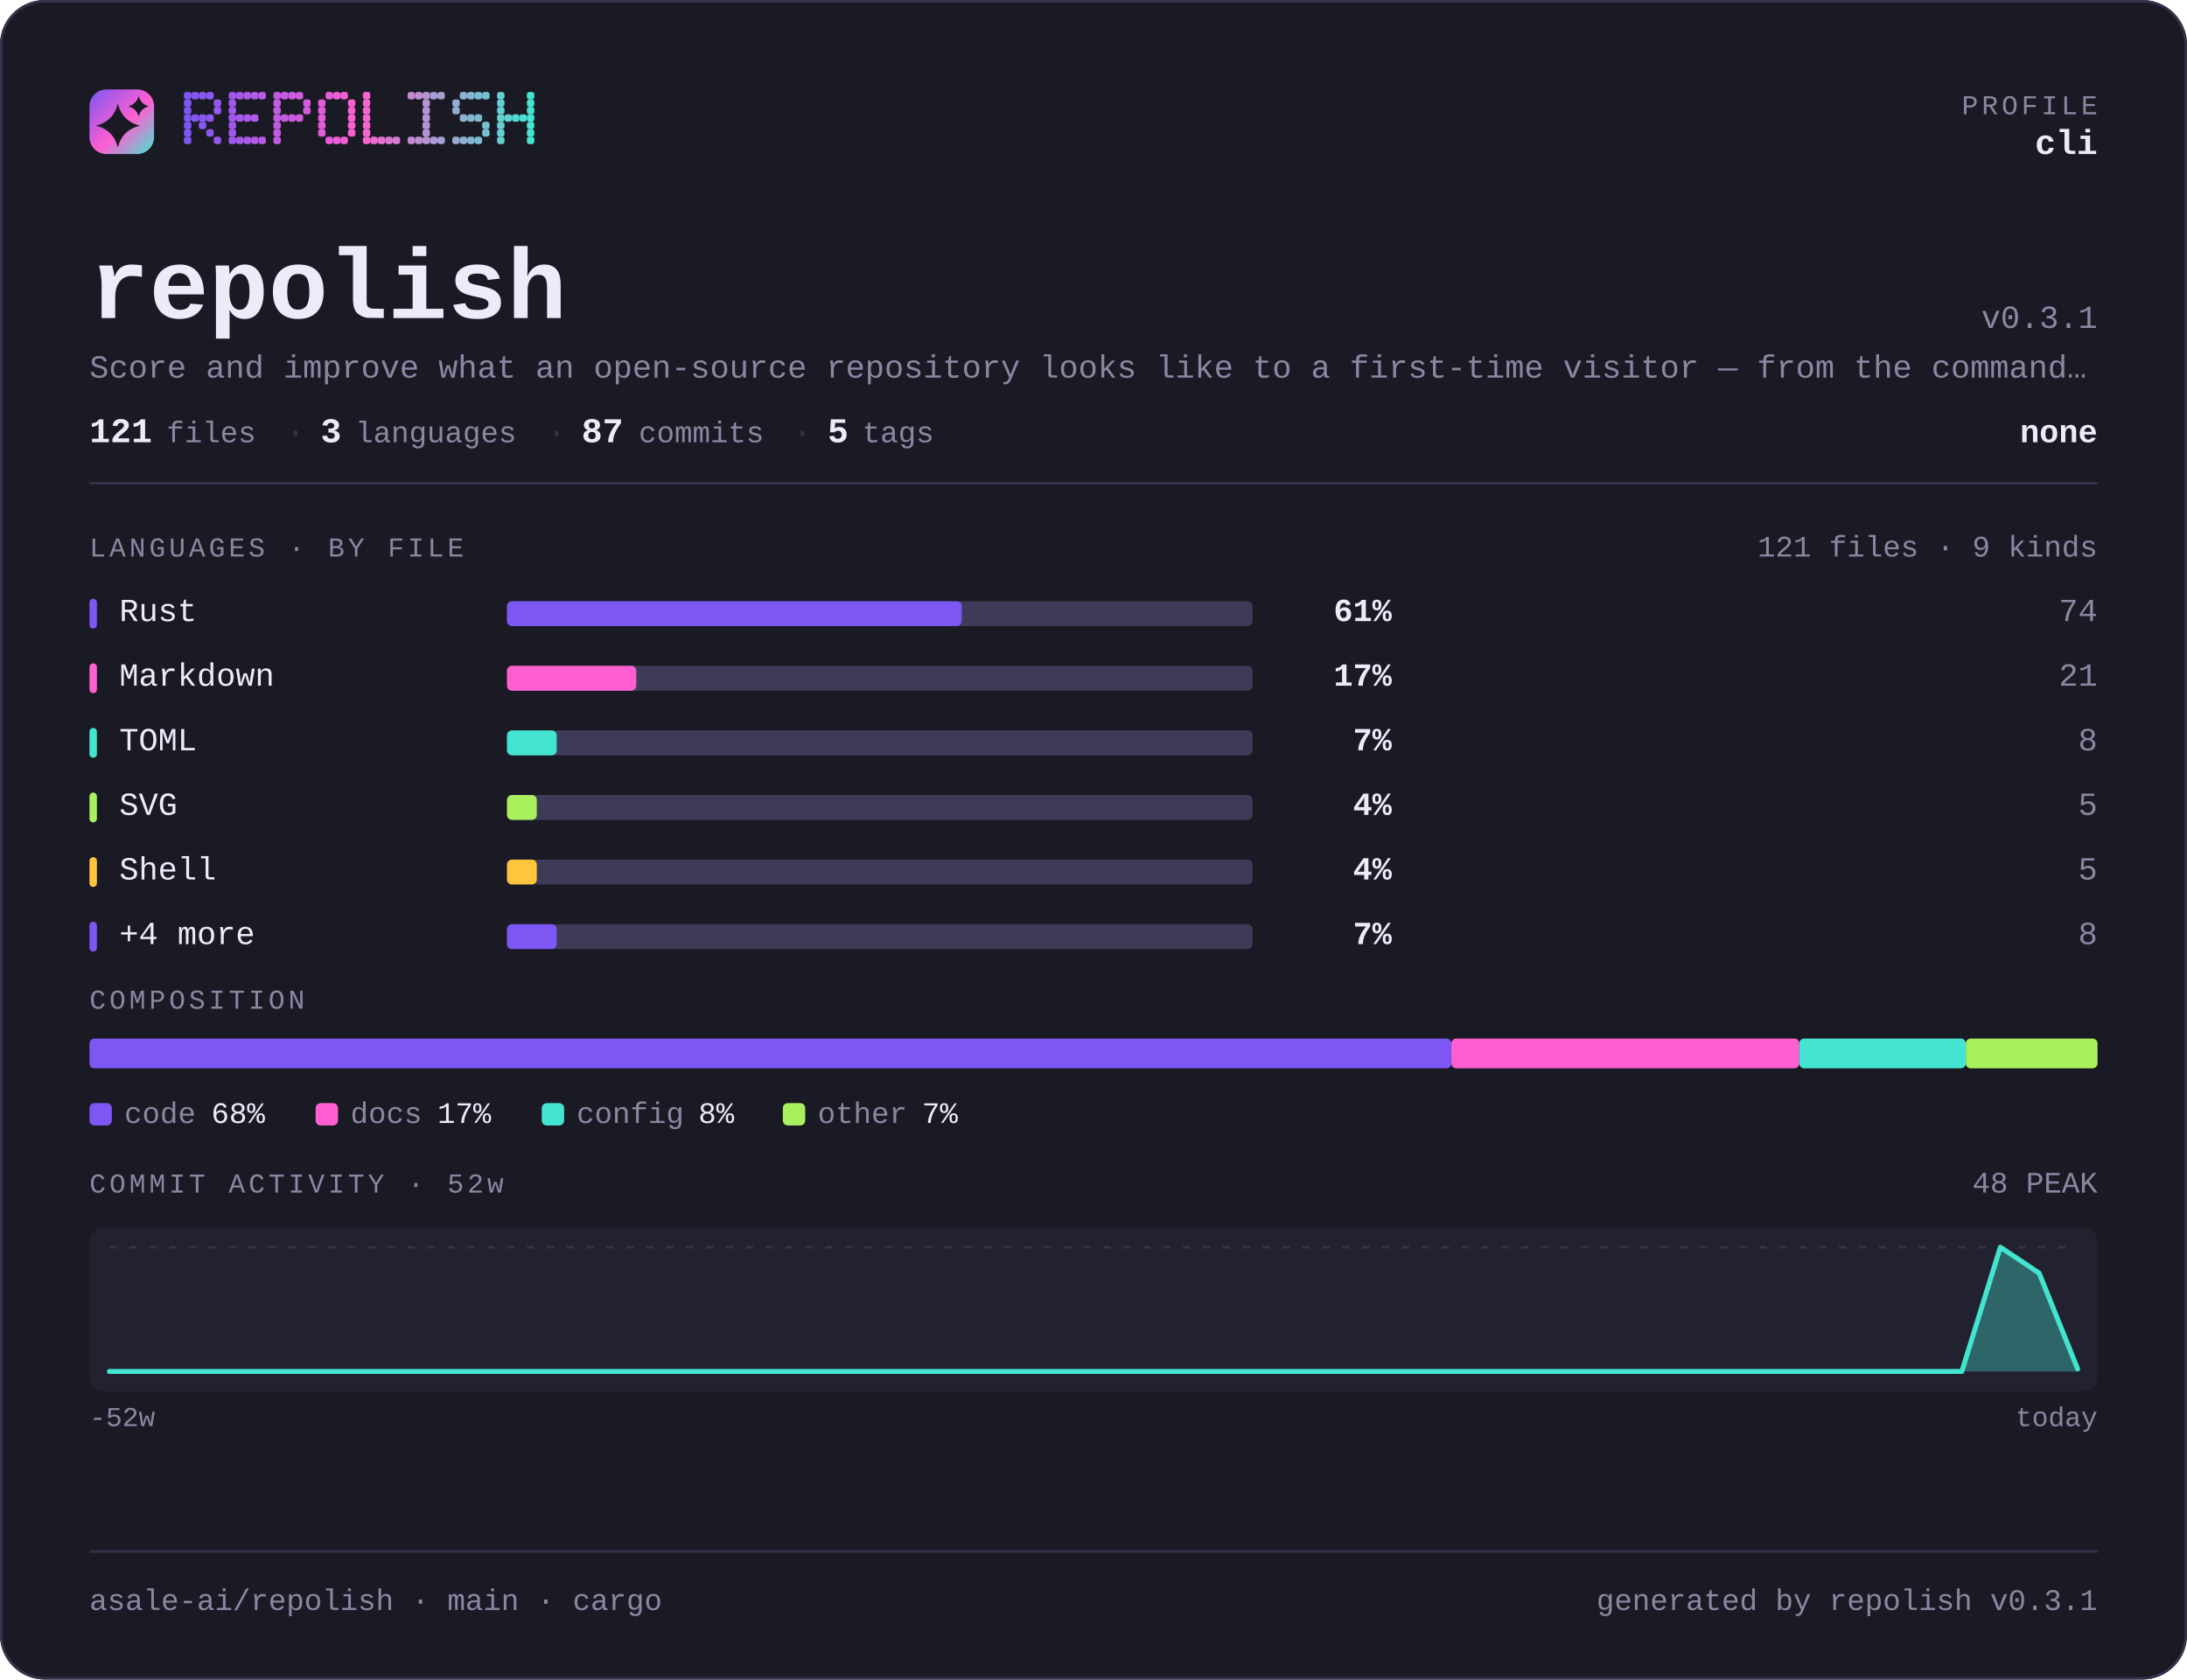
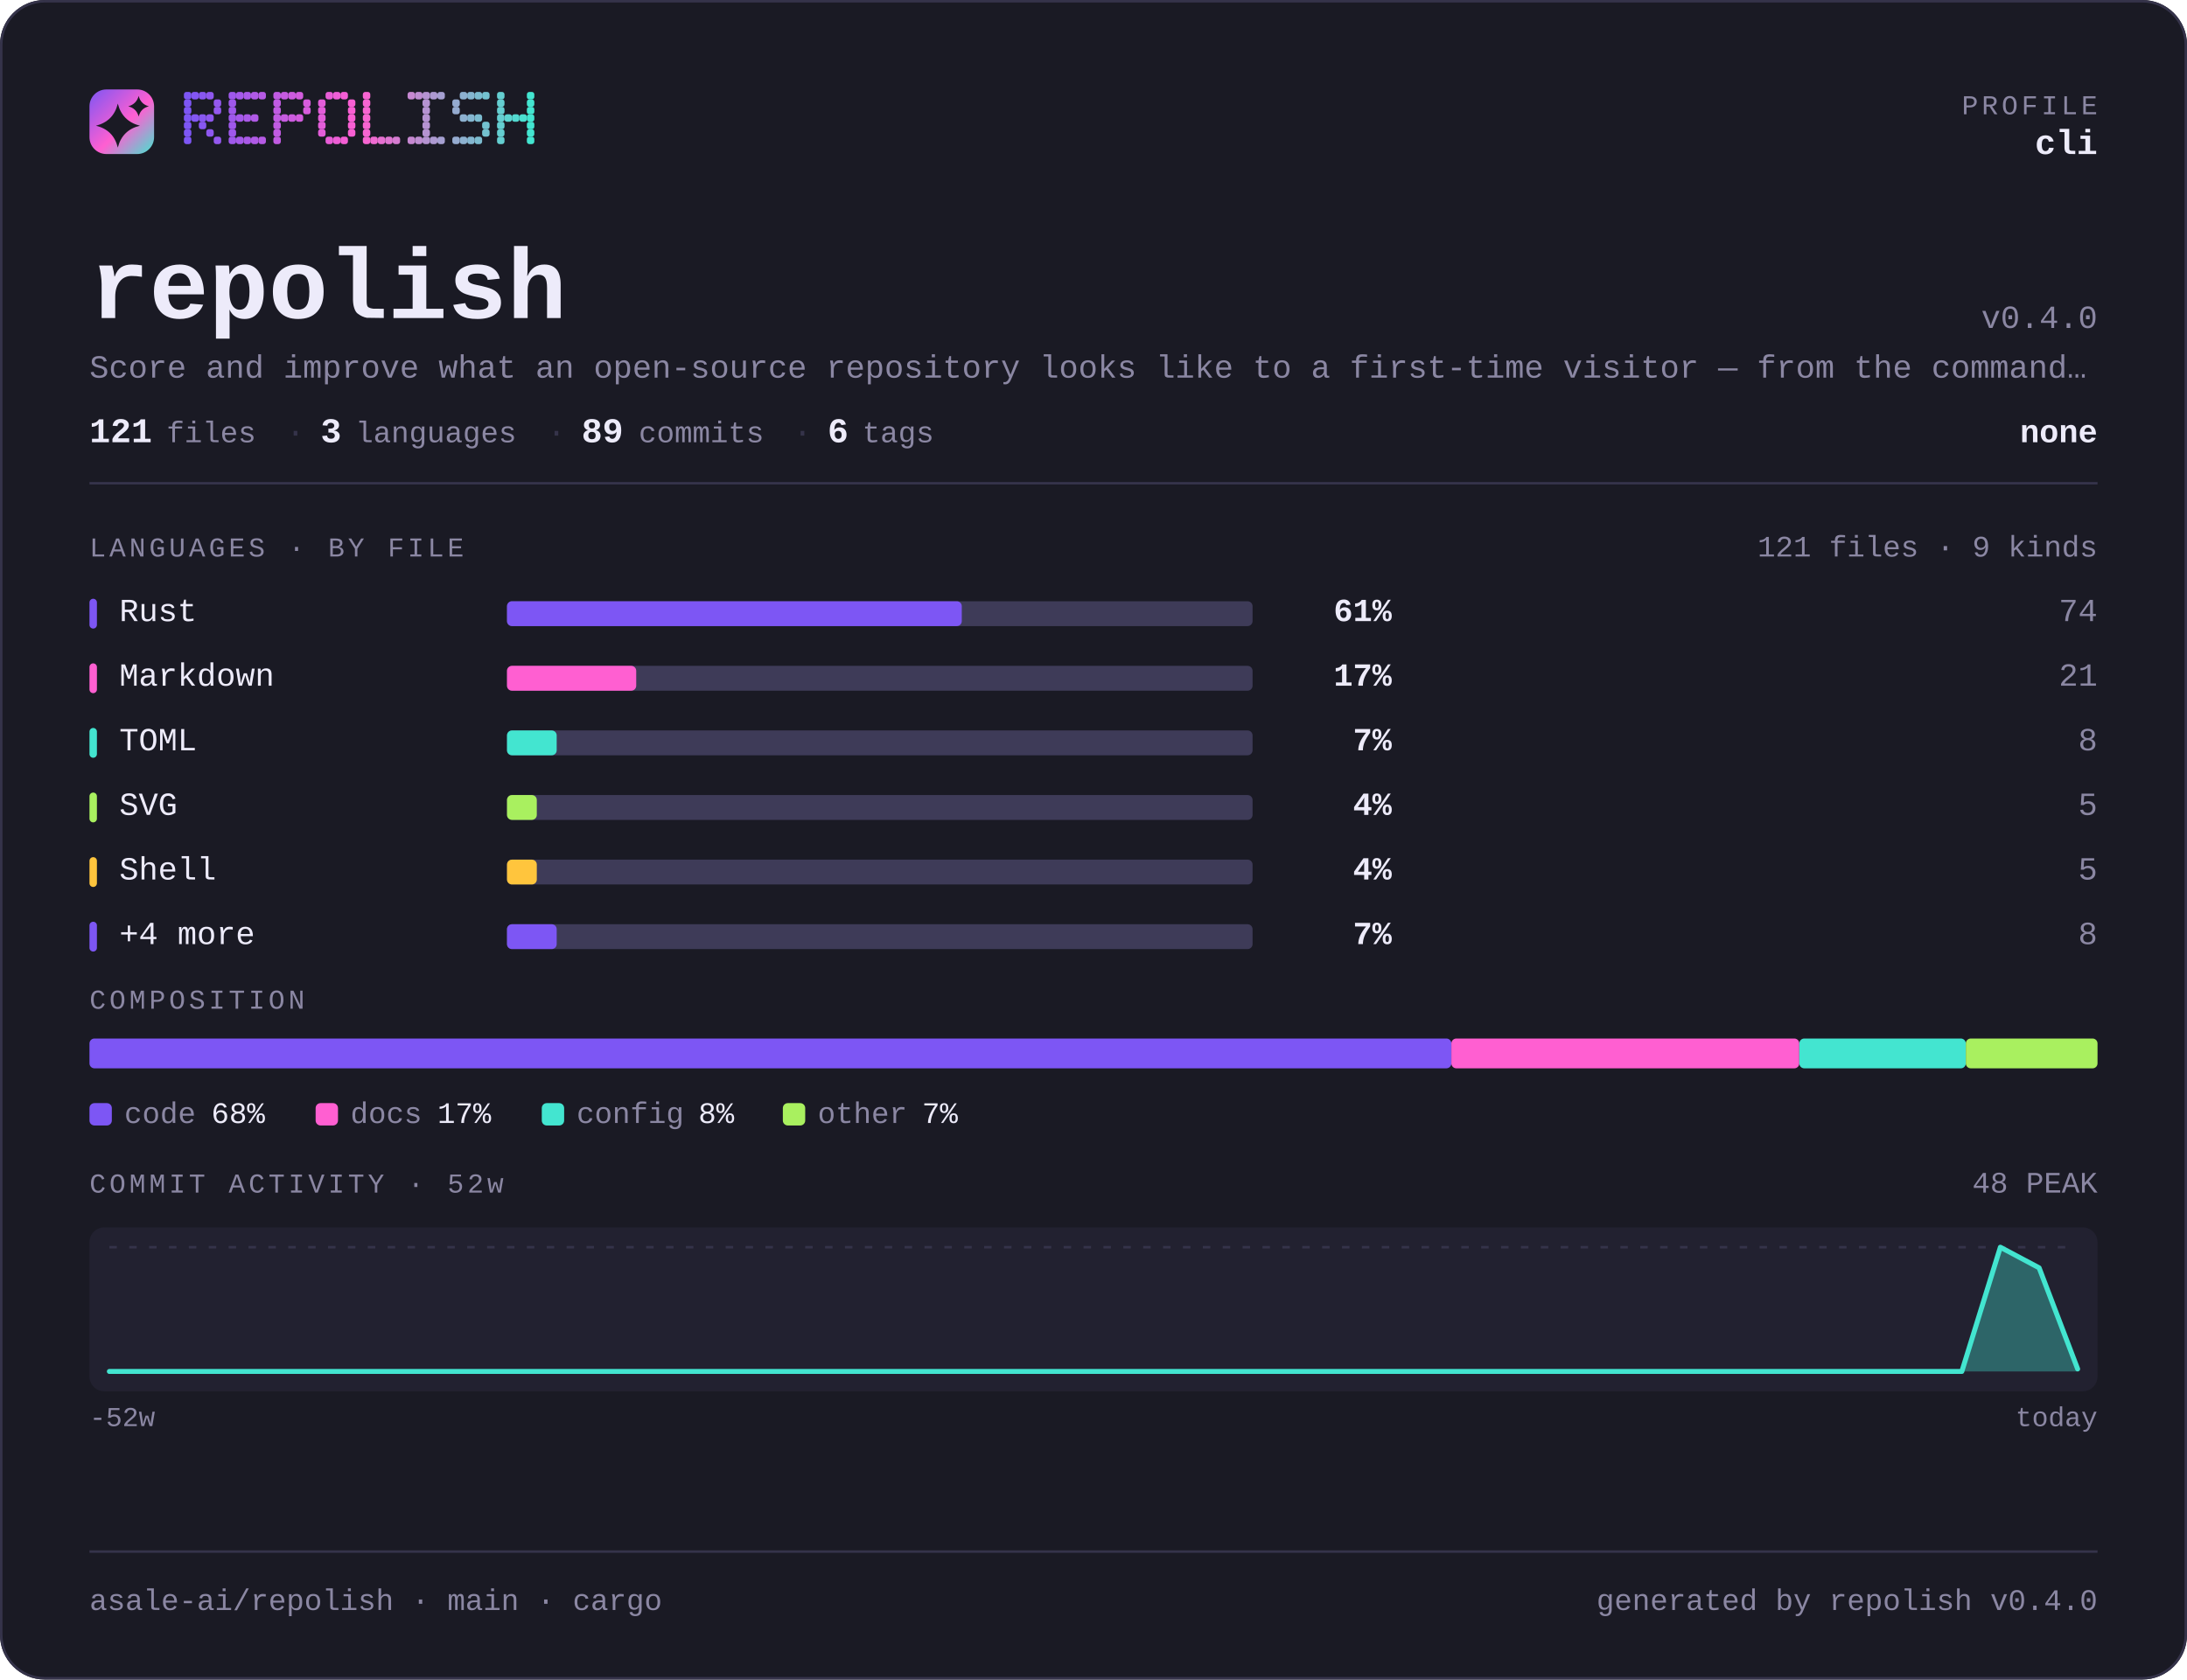
<svg xmlns="http://www.w3.org/2000/svg" width="880" height="676" viewBox="0 0 880 676" lang="en" role="img" aria-label="asale-ai/repolish — repository overview">
  <defs>
    <linearGradient id="brand" x1="0" y1="0" x2="1" y2="1">
      <stop offset="0" stop-color="#7d56f4" />
      <stop offset="0.55" stop-color="#ff5fd1" />
      <stop offset="1" stop-color="#43e5d0" />
    </linearGradient>
  </defs>
  <style>
    .t { font-family: ui-monospace, SFMono-Regular, "SF Mono", Menlo, Consolas, "Liberation Mono", "Noto Sans Mono CJK SC", "Noto Sans Mono CJK JP", "Microsoft YaHei", "Hiragino Sans", "Yu Gothic", monospace; }
  </style>
  <rect x="0" y="0" width="880" height="676" rx="18.0" fill="#1a1a24" />
  <rect x="0.5" y="0.5" width="879" height="675" rx="17.5" fill="none" stroke="#35334a" />
  <rect x="36" y="36" width="26" height="26" rx="6.8" fill="url(#brand)" />
  <path d="M47.4 41.7Q49.2 48.8 56.3 50.6Q49.2 52.3 47.4 59.4Q45.7 52.3 38.6 50.6Q45.7 48.8 47.4 41.7Z" fill="#1a1a24" />
  <path d="M55.8 38.6Q56.6 41.9 59.9 42.8Q56.6 43.6 55.8 46.9Q54.9 43.6 51.6 42.8Q54.9 41.9 55.8 38.6Z" fill="#1a1a24" />
  <g fill="#7d56f4">
    <rect x="74" y="37" width="3" height="3" rx="1" />
    <rect x="74" y="40" width="3" height="3" rx="1" />
    <rect x="74" y="43" width="3" height="3" rx="1" />
    <rect x="74" y="46" width="3" height="3" rx="1" />
    <rect x="74" y="49" width="3" height="3" rx="1" />
    <rect x="74" y="52" width="3" height="3" rx="1" />
    <rect x="74" y="55" width="3" height="3" rx="1" />
  </g>
  <g fill="#8356f2">
    <rect x="77" y="37" width="3" height="3" rx="1" />
    <rect x="77" y="46" width="3" height="3" rx="1" />
  </g>
  <g fill="#8857f1">
    <rect x="80" y="37" width="3" height="3" rx="1" />
    <rect x="80" y="46" width="3" height="3" rx="1" />
    <rect x="80" y="49" width="3" height="3" rx="1" />
  </g>
  <g fill="#8e57ef">
    <rect x="83" y="37" width="3" height="3" rx="1" />
    <rect x="83" y="46" width="3" height="3" rx="1" />
    <rect x="83" y="52" width="3" height="3" rx="1" />
  </g>
  <g fill="#9458ee">
    <rect x="86" y="40" width="3" height="3" rx="1" />
    <rect x="86" y="43" width="3" height="3" rx="1" />
    <rect x="86" y="55" width="3" height="3" rx="1" />
  </g>
  <g fill="#9f58eb">
    <rect x="92" y="37" width="3" height="3" rx="1" />
    <rect x="92" y="40" width="3" height="3" rx="1" />
    <rect x="92" y="43" width="3" height="3" rx="1" />
    <rect x="92" y="46" width="3" height="3" rx="1" />
    <rect x="92" y="49" width="3" height="3" rx="1" />
    <rect x="92" y="52" width="3" height="3" rx="1" />
    <rect x="92" y="55" width="3" height="3" rx="1" />
  </g>
  <g fill="#a559e9">
    <rect x="95" y="37" width="3" height="3" rx="1" />
    <rect x="95" y="46" width="3" height="3" rx="1" />
    <rect x="95" y="55" width="3" height="3" rx="1" />
  </g>
  <g fill="#aa59e8">
    <rect x="98" y="37" width="3" height="3" rx="1" />
    <rect x="98" y="46" width="3" height="3" rx="1" />
    <rect x="98" y="55" width="3" height="3" rx="1" />
  </g>
  <g fill="#b05ae6">
    <rect x="101" y="37" width="3" height="3" rx="1" />
    <rect x="101" y="46" width="3" height="3" rx="1" />
    <rect x="101" y="55" width="3" height="3" rx="1" />
  </g>
  <g fill="#b65ae5">
    <rect x="104" y="37" width="3" height="3" rx="1" />
    <rect x="104" y="55" width="3" height="3" rx="1" />
  </g>
  <g fill="#c15be2">
    <rect x="110" y="37" width="3" height="3" rx="1" />
    <rect x="110" y="40" width="3" height="3" rx="1" />
    <rect x="110" y="43" width="3" height="3" rx="1" />
    <rect x="110" y="46" width="3" height="3" rx="1" />
    <rect x="110" y="49" width="3" height="3" rx="1" />
    <rect x="110" y="52" width="3" height="3" rx="1" />
    <rect x="110" y="55" width="3" height="3" rx="1" />
  </g>
  <g fill="#c65be0">
    <rect x="113" y="37" width="3" height="3" rx="1" />
    <rect x="113" y="46" width="3" height="3" rx="1" />
  </g>
  <g fill="#cc5bdf">
    <rect x="116" y="37" width="3" height="3" rx="1" />
    <rect x="116" y="46" width="3" height="3" rx="1" />
  </g>
  <g fill="#d25cdd">
    <rect x="119" y="37" width="3" height="3" rx="1" />
    <rect x="119" y="46" width="3" height="3" rx="1" />
  </g>
  <g fill="#d75cdc">
    <rect x="122" y="40" width="3" height="3" rx="1" />
    <rect x="122" y="43" width="3" height="3" rx="1" />
  </g>
  <g fill="#e35dd9">
    <rect x="128" y="40" width="3" height="3" rx="1" />
    <rect x="128" y="43" width="3" height="3" rx="1" />
    <rect x="128" y="46" width="3" height="3" rx="1" />
    <rect x="128" y="49" width="3" height="3" rx="1" />
    <rect x="128" y="52" width="3" height="3" rx="1" />
  </g>
  <g fill="#e85dd7">
    <rect x="131" y="37" width="3" height="3" rx="1" />
    <rect x="131" y="55" width="3" height="3" rx="1" />
  </g>
  <g fill="#ee5ed6">
    <rect x="134" y="37" width="3" height="3" rx="1" />
    <rect x="134" y="55" width="3" height="3" rx="1" />
  </g>
  <g fill="#f45ed4">
    <rect x="137" y="37" width="3" height="3" rx="1" />
    <rect x="137" y="55" width="3" height="3" rx="1" />
  </g>
  <g fill="#f95fd3">
    <rect x="140" y="40" width="3" height="3" rx="1" />
    <rect x="140" y="43" width="3" height="3" rx="1" />
    <rect x="140" y="46" width="3" height="3" rx="1" />
    <rect x="140" y="49" width="3" height="3" rx="1" />
    <rect x="140" y="52" width="3" height="3" rx="1" />
  </g>
  <g fill="#f765d1">
    <rect x="146" y="37" width="3" height="3" rx="1" />
    <rect x="146" y="40" width="3" height="3" rx="1" />
    <rect x="146" y="43" width="3" height="3" rx="1" />
    <rect x="146" y="46" width="3" height="3" rx="1" />
    <rect x="146" y="49" width="3" height="3" rx="1" />
    <rect x="146" y="52" width="3" height="3" rx="1" />
    <rect x="146" y="55" width="3" height="3" rx="1" />
  </g>
  <g fill="#ef6bd1">
    <rect x="149" y="55" width="3" height="3" rx="1" />
  </g>
  <g fill="#e670d1">
    <rect x="152" y="55" width="3" height="3" rx="1" />
  </g>
  <g fill="#de76d1">
    <rect x="155" y="55" width="3" height="3" rx="1" />
  </g>
  <g fill="#d67cd1">
    <rect x="158" y="55" width="3" height="3" rx="1" />
  </g>
  <g fill="#c688d1">
    <rect x="164" y="37" width="3" height="3" rx="1" />
    <rect x="164" y="55" width="3" height="3" rx="1" />
  </g>
  <g fill="#be8ed1">
    <rect x="167" y="37" width="3" height="3" rx="1" />
    <rect x="167" y="55" width="3" height="3" rx="1" />
  </g>
  <g fill="#b593d1">
    <rect x="170" y="37" width="3" height="3" rx="1" />
    <rect x="170" y="40" width="3" height="3" rx="1" />
    <rect x="170" y="43" width="3" height="3" rx="1" />
    <rect x="170" y="46" width="3" height="3" rx="1" />
    <rect x="170" y="49" width="3" height="3" rx="1" />
    <rect x="170" y="52" width="3" height="3" rx="1" />
    <rect x="170" y="55" width="3" height="3" rx="1" />
  </g>
  <g fill="#ad99d1">
    <rect x="173" y="37" width="3" height="3" rx="1" />
    <rect x="173" y="55" width="3" height="3" rx="1" />
  </g>
  <g fill="#a59fd1">
    <rect x="176" y="37" width="3" height="3" rx="1" />
    <rect x="176" y="55" width="3" height="3" rx="1" />
  </g>
  <g fill="#95abd0">
    <rect x="182" y="40" width="3" height="3" rx="1" />
    <rect x="182" y="43" width="3" height="3" rx="1" />
    <rect x="182" y="55" width="3" height="3" rx="1" />
  </g>
  <g fill="#8db1d0">
    <rect x="185" y="37" width="3" height="3" rx="1" />
    <rect x="185" y="46" width="3" height="3" rx="1" />
    <rect x="185" y="55" width="3" height="3" rx="1" />
  </g>
  <g fill="#84b6d0">
    <rect x="188" y="37" width="3" height="3" rx="1" />
    <rect x="188" y="46" width="3" height="3" rx="1" />
    <rect x="188" y="55" width="3" height="3" rx="1" />
  </g>
  <g fill="#7cbcd0">
    <rect x="191" y="37" width="3" height="3" rx="1" />
    <rect x="191" y="46" width="3" height="3" rx="1" />
    <rect x="191" y="55" width="3" height="3" rx="1" />
  </g>
  <g fill="#74c2d0">
    <rect x="194" y="37" width="3" height="3" rx="1" />
    <rect x="194" y="49" width="3" height="3" rx="1" />
    <rect x="194" y="52" width="3" height="3" rx="1" />
  </g>
  <g fill="#64ced0">
    <rect x="200" y="37" width="3" height="3" rx="1" />
    <rect x="200" y="40" width="3" height="3" rx="1" />
    <rect x="200" y="43" width="3" height="3" rx="1" />
    <rect x="200" y="46" width="3" height="3" rx="1" />
    <rect x="200" y="49" width="3" height="3" rx="1" />
    <rect x="200" y="52" width="3" height="3" rx="1" />
    <rect x="200" y="55" width="3" height="3" rx="1" />
  </g>
  <g fill="#5cd4d0">
    <rect x="203" y="46" width="3" height="3" rx="1" />
  </g>
  <g fill="#53d9d0">
    <rect x="206" y="46" width="3" height="3" rx="1" />
  </g>
  <g fill="#4bdfd0">
    <rect x="209" y="46" width="3" height="3" rx="1" />
  </g>
  <g fill="#43e5d0">
    <rect x="212" y="37" width="3" height="3" rx="1" />
    <rect x="212" y="40" width="3" height="3" rx="1" />
    <rect x="212" y="43" width="3" height="3" rx="1" />
    <rect x="212" y="46" width="3" height="3" rx="1" />
    <rect x="212" y="49" width="3" height="3" rx="1" />
    <rect x="212" y="52" width="3" height="3" rx="1" />
    <rect x="212" y="55" width="3" height="3" rx="1" />
  </g>
  <text class="t" x="844" y="46" font-size="11" fill="#8b87a3" text-anchor="end" letter-spacing="1.4">PROFILE</text>
  <text class="t" x="844" y="62" font-size="14" fill="#edebfa" text-anchor="end" font-weight="700">cli</text>
  <text class="t" x="36" y="128" font-size="40" fill="#edebfa" text-anchor="start" font-weight="700">repolish</text>
-   <text class="t" x="844" y="132" font-size="13" fill="#8b87a3" text-anchor="end">v0.3.1</text>
+   <text class="t" x="844" y="132" font-size="13" fill="#8b87a3" text-anchor="end">v0.4.0</text>
  <text class="t" x="36" y="152" font-size="13" fill="#8b87a3" text-anchor="start">Score and improve what an open-source repository looks like to a first-time visitor — from the command…</text>
  <text class="t" x="36" y="178" font-size="14" fill="#edebfa" text-anchor="start" font-weight="700">121</text>
  <text class="t" x="67" y="178" font-size="12" fill="#8b87a3" text-anchor="start">files</text>
  <text class="t" x="115" y="178" font-size="13" fill="#35334a" text-anchor="start">·</text>
  <text class="t" x="129" y="178" font-size="14" fill="#edebfa" text-anchor="start" font-weight="700">3</text>
  <text class="t" x="143" y="178" font-size="12" fill="#8b87a3" text-anchor="start">languages</text>
  <text class="t" x="220" y="178" font-size="13" fill="#35334a" text-anchor="start">·</text>
-   <text class="t" x="234" y="178" font-size="14" fill="#edebfa" text-anchor="start" font-weight="700">87</text>
+   <text class="t" x="234" y="178" font-size="14" fill="#edebfa" text-anchor="start" font-weight="700">89</text>
  <text class="t" x="257" y="178" font-size="12" fill="#8b87a3" text-anchor="start">commits</text>
  <text class="t" x="319" y="178" font-size="13" fill="#35334a" text-anchor="start">·</text>
-   <text class="t" x="333" y="178" font-size="14" fill="#edebfa" text-anchor="start" font-weight="700">5</text>
+   <text class="t" x="333" y="178" font-size="14" fill="#edebfa" text-anchor="start" font-weight="700">6</text>
  <text class="t" x="347" y="178" font-size="12" fill="#8b87a3" text-anchor="start">tags</text>
  <text class="t" x="844" y="178" font-size="13" fill="#edebfa" text-anchor="end" font-weight="700">none</text>
  <rect x="36" y="194" width="808" height="1" fill="#35334a" />
  <text class="t" x="36" y="224" font-size="11" fill="#8b87a3" text-anchor="start" letter-spacing="1.4">LANGUAGES · BY FILE</text>
  <text class="t" x="844" y="224" font-size="12" fill="#8b87a3" text-anchor="end">121 files · 9 kinds</text>
  <rect x="36" y="241" width="3" height="12" rx="1.5" fill="#7d56f4" />
  <text class="t" x="48" y="250" font-size="13" fill="#edebfa" text-anchor="start">Rust</text>
  <rect x="204" y="242" width="300" height="10" rx="2.0" fill="#3e3b58" />
  <rect x="204" y="242" width="183" height="10" rx="2.0" fill="#7d56f4" />
  <text class="t" x="560" y="250" font-size="13" fill="#edebfa" text-anchor="end" font-weight="700">61%</text>
  <text class="t" x="844" y="250" font-size="13" fill="#8b87a3" text-anchor="end">74</text>
  <rect x="36" y="267" width="3" height="12" rx="1.5" fill="#ff5fd1" />
  <text class="t" x="48" y="276" font-size="13" fill="#edebfa" text-anchor="start">Markdown</text>
  <rect x="204" y="268" width="300" height="10" rx="2.0" fill="#3e3b58" />
  <rect x="204" y="268" width="52" height="10" rx="2.0" fill="#ff5fd1" />
  <text class="t" x="560" y="276" font-size="13" fill="#edebfa" text-anchor="end" font-weight="700">17%</text>
  <text class="t" x="844" y="276" font-size="13" fill="#8b87a3" text-anchor="end">21</text>
  <rect x="36" y="293" width="3" height="12" rx="1.5" fill="#43e5d0" />
  <text class="t" x="48" y="302" font-size="13" fill="#edebfa" text-anchor="start">TOML</text>
  <rect x="204" y="294" width="300" height="10" rx="2.0" fill="#3e3b58" />
  <rect x="204" y="294" width="20" height="10" rx="2.0" fill="#43e5d0" />
  <text class="t" x="560" y="302" font-size="13" fill="#edebfa" text-anchor="end" font-weight="700">7%</text>
  <text class="t" x="844" y="302" font-size="13" fill="#8b87a3" text-anchor="end">8</text>
  <rect x="36" y="319" width="3" height="12" rx="1.5" fill="#a9f05f" />
  <text class="t" x="48" y="328" font-size="13" fill="#edebfa" text-anchor="start">SVG</text>
  <rect x="204" y="320" width="300" height="10" rx="2.0" fill="#3e3b58" />
  <rect x="204" y="320" width="12" height="10" rx="2.0" fill="#a9f05f" />
  <text class="t" x="560" y="328" font-size="13" fill="#edebfa" text-anchor="end" font-weight="700">4%</text>
  <text class="t" x="844" y="328" font-size="13" fill="#8b87a3" text-anchor="end">5</text>
  <rect x="36" y="345" width="3" height="12" rx="1.5" fill="#ffc53d" />
  <text class="t" x="48" y="354" font-size="13" fill="#edebfa" text-anchor="start">Shell</text>
  <rect x="204" y="346" width="300" height="10" rx="2.0" fill="#3e3b58" />
  <rect x="204" y="346" width="12" height="10" rx="2.0" fill="#ffc53d" />
  <text class="t" x="560" y="354" font-size="13" fill="#edebfa" text-anchor="end" font-weight="700">4%</text>
  <text class="t" x="844" y="354" font-size="13" fill="#8b87a3" text-anchor="end">5</text>
  <rect x="36" y="371" width="3" height="12" rx="1.5" fill="#7d56f4" />
  <text class="t" x="48" y="380" font-size="13" fill="#edebfa" text-anchor="start">+4 more</text>
  <rect x="204" y="372" width="300" height="10" rx="2.0" fill="#3e3b58" />
  <rect x="204" y="372" width="20" height="10" rx="2.0" fill="#7d56f4" />
  <text class="t" x="560" y="380" font-size="13" fill="#edebfa" text-anchor="end" font-weight="700">7%</text>
  <text class="t" x="844" y="380" font-size="13" fill="#8b87a3" text-anchor="end">8</text>
  <text class="t" x="36" y="406" font-size="11" fill="#8b87a3" text-anchor="start" letter-spacing="1.4">COMPOSITION</text>
  <rect x="36" y="418" width="548" height="12" rx="2.0" fill="#7d56f4" />
  <rect x="584" y="418" width="140" height="12" rx="2.0" fill="#ff5fd1" />
  <rect x="724" y="418" width="67" height="12" rx="2.0" fill="#43e5d0" />
  <rect x="791" y="418" width="53" height="12" rx="2.0" fill="#a9f05f" />
  <rect x="36" y="444" width="9" height="9" rx="2.0" fill="#7d56f4" />
  <text class="t" x="50" y="452" font-size="12" fill="#8b87a3" text-anchor="start">code</text>
  <text class="t" x="85" y="452" font-size="12" fill="#edebfa" text-anchor="start">68%</text>
  <rect x="127" y="444" width="9" height="9" rx="2.0" fill="#ff5fd1" />
  <text class="t" x="141" y="452" font-size="12" fill="#8b87a3" text-anchor="start">docs</text>
  <text class="t" x="176" y="452" font-size="12" fill="#edebfa" text-anchor="start">17%</text>
  <rect x="218" y="444" width="9" height="9" rx="2.0" fill="#43e5d0" />
  <text class="t" x="232" y="452" font-size="12" fill="#8b87a3" text-anchor="start">config</text>
  <text class="t" x="281" y="452" font-size="12" fill="#edebfa" text-anchor="start">8%</text>
  <rect x="315" y="444" width="9" height="9" rx="2.0" fill="#a9f05f" />
  <text class="t" x="329" y="452" font-size="12" fill="#8b87a3" text-anchor="start">other</text>
  <text class="t" x="371" y="452" font-size="12" fill="#edebfa" text-anchor="start">7%</text>
  <text class="t" x="36" y="480" font-size="11" fill="#8b87a3" text-anchor="start" letter-spacing="1.4">COMMIT ACTIVITY · 52w</text>
  <text class="t" x="844" y="480" font-size="12" fill="#8b87a3" text-anchor="end">48 PEAK</text>
  <rect x="36" y="494" width="808" height="66" rx="6.0" fill="#222130" />
  <line x1="44" y1="502" x2="836" y2="502" stroke="#35334a" stroke-width="1" stroke-dasharray="3 5" />
-   <path d="M44.0 552.0 L59.5 552.0 L75.1 552.0 L90.6 552.0 L106.1 552.0 L121.6 552.0 L137.2 552.0 L152.7 552.0 L168.2 552.0 L183.8 552.0 L199.3 552.0 L214.8 552.0 L230.4 552.0 L245.9 552.0 L261.4 552.0 L276.9 552.0 L292.5 552.0 L308.0 552.0 L323.5 552.0 L339.1 552.0 L354.6 552.0 L370.1 552.0 L385.6 552.0 L401.2 552.0 L416.7 552.0 L432.2 552.0 L447.8 552.0 L463.3 552.0 L478.8 552.0 L494.4 552.0 L509.9 552.0 L525.4 552.0 L540.9 552.0 L556.5 552.0 L572.0 552.0 L587.5 552.0 L603.1 552.0 L618.6 552.0 L634.1 552.0 L649.6 552.0 L665.2 552.0 L680.7 552.0 L696.2 552.0 L711.8 552.0 L727.3 552.0 L742.8 552.0 L758.4 552.0 L773.9 552.0 L789.4 552.0 L804.9 502.0 L820.5 512.4 L836.0 551.0 L836.0 552 L44 552 Z" fill="#43e5d0" fill-opacity="0.35" />
-   <path d="M44.0 552.0 L59.5 552.0 L75.1 552.0 L90.6 552.0 L106.1 552.0 L121.6 552.0 L137.2 552.0 L152.7 552.0 L168.2 552.0 L183.8 552.0 L199.3 552.0 L214.8 552.0 L230.4 552.0 L245.9 552.0 L261.4 552.0 L276.9 552.0 L292.5 552.0 L308.0 552.0 L323.5 552.0 L339.1 552.0 L354.6 552.0 L370.1 552.0 L385.6 552.0 L401.2 552.0 L416.7 552.0 L432.2 552.0 L447.8 552.0 L463.3 552.0 L478.8 552.0 L494.4 552.0 L509.9 552.0 L525.4 552.0 L540.9 552.0 L556.5 552.0 L572.0 552.0 L587.5 552.0 L603.1 552.0 L618.6 552.0 L634.1 552.0 L649.6 552.0 L665.2 552.0 L680.7 552.0 L696.2 552.0 L711.8 552.0 L727.3 552.0 L742.8 552.0 L758.4 552.0 L773.9 552.0 L789.4 552.0 L804.9 502.0 L820.5 512.4 L836.0 551.0" fill="none" stroke="#43e5d0" stroke-width="2" stroke-linejoin="round" stroke-linecap="round" />
+   <path d="M44.0 552.0 L59.5 552.0 L75.1 552.0 L90.6 552.0 L106.1 552.0 L121.6 552.0 L137.2 552.0 L152.7 552.0 L168.2 552.0 L183.8 552.0 L199.3 552.0 L214.8 552.0 L230.4 552.0 L245.9 552.0 L261.4 552.0 L276.9 552.0 L292.5 552.0 L308.0 552.0 L323.5 552.0 L339.1 552.0 L354.6 552.0 L370.1 552.0 L385.6 552.0 L401.2 552.0 L416.7 552.0 L432.2 552.0 L447.8 552.0 L463.3 552.0 L478.8 552.0 L494.4 552.0 L509.9 552.0 L525.4 552.0 L540.9 552.0 L556.5 552.0 L572.0 552.0 L587.5 552.0 L603.1 552.0 L618.6 552.0 L634.1 552.0 L649.6 552.0 L665.2 552.0 L680.7 552.0 L696.2 552.0 L711.8 552.0 L727.3 552.0 L742.8 552.0 L758.4 552.0 L773.9 552.0 L789.4 552.0 L804.9 502.0 L820.5 510.3 L836.0 551.0 L836.0 552 L44 552 Z" fill="#43e5d0" fill-opacity="0.35" />
+   <path d="M44.0 552.0 L59.5 552.0 L75.1 552.0 L90.6 552.0 L106.1 552.0 L121.6 552.0 L137.2 552.0 L152.7 552.0 L168.2 552.0 L183.8 552.0 L199.3 552.0 L214.8 552.0 L230.4 552.0 L245.9 552.0 L261.4 552.0 L276.9 552.0 L292.5 552.0 L308.0 552.0 L323.5 552.0 L339.1 552.0 L354.6 552.0 L370.1 552.0 L385.6 552.0 L401.2 552.0 L416.7 552.0 L432.2 552.0 L447.8 552.0 L463.3 552.0 L478.8 552.0 L494.4 552.0 L509.9 552.0 L525.4 552.0 L540.9 552.0 L556.5 552.0 L572.0 552.0 L587.5 552.0 L603.1 552.0 L618.6 552.0 L634.1 552.0 L649.6 552.0 L665.2 552.0 L680.7 552.0 L696.2 552.0 L711.8 552.0 L727.3 552.0 L742.8 552.0 L758.4 552.0 L773.9 552.0 L789.4 552.0 L804.9 502.0 L820.5 510.3 L836.0 551.0" fill="none" stroke="#43e5d0" stroke-width="2" stroke-linejoin="round" stroke-linecap="round" />
  <text class="t" x="36" y="574" font-size="11" fill="#8b87a3" text-anchor="start">-52w</text>
  <text class="t" x="844" y="574" font-size="11" fill="#8b87a3" text-anchor="end">today</text>
  <rect x="36" y="624" width="808" height="1" fill="#35334a" />
  <text class="t" x="36" y="648" font-size="12" fill="#8b87a3" text-anchor="start">asale-ai/repolish · main · cargo</text>
-   <text class="t" x="844" y="648" font-size="12" fill="#8b87a3" text-anchor="end">generated by repolish v0.3.1</text>
+   <text class="t" x="844" y="648" font-size="12" fill="#8b87a3" text-anchor="end">generated by repolish v0.4.0</text>
</svg>
